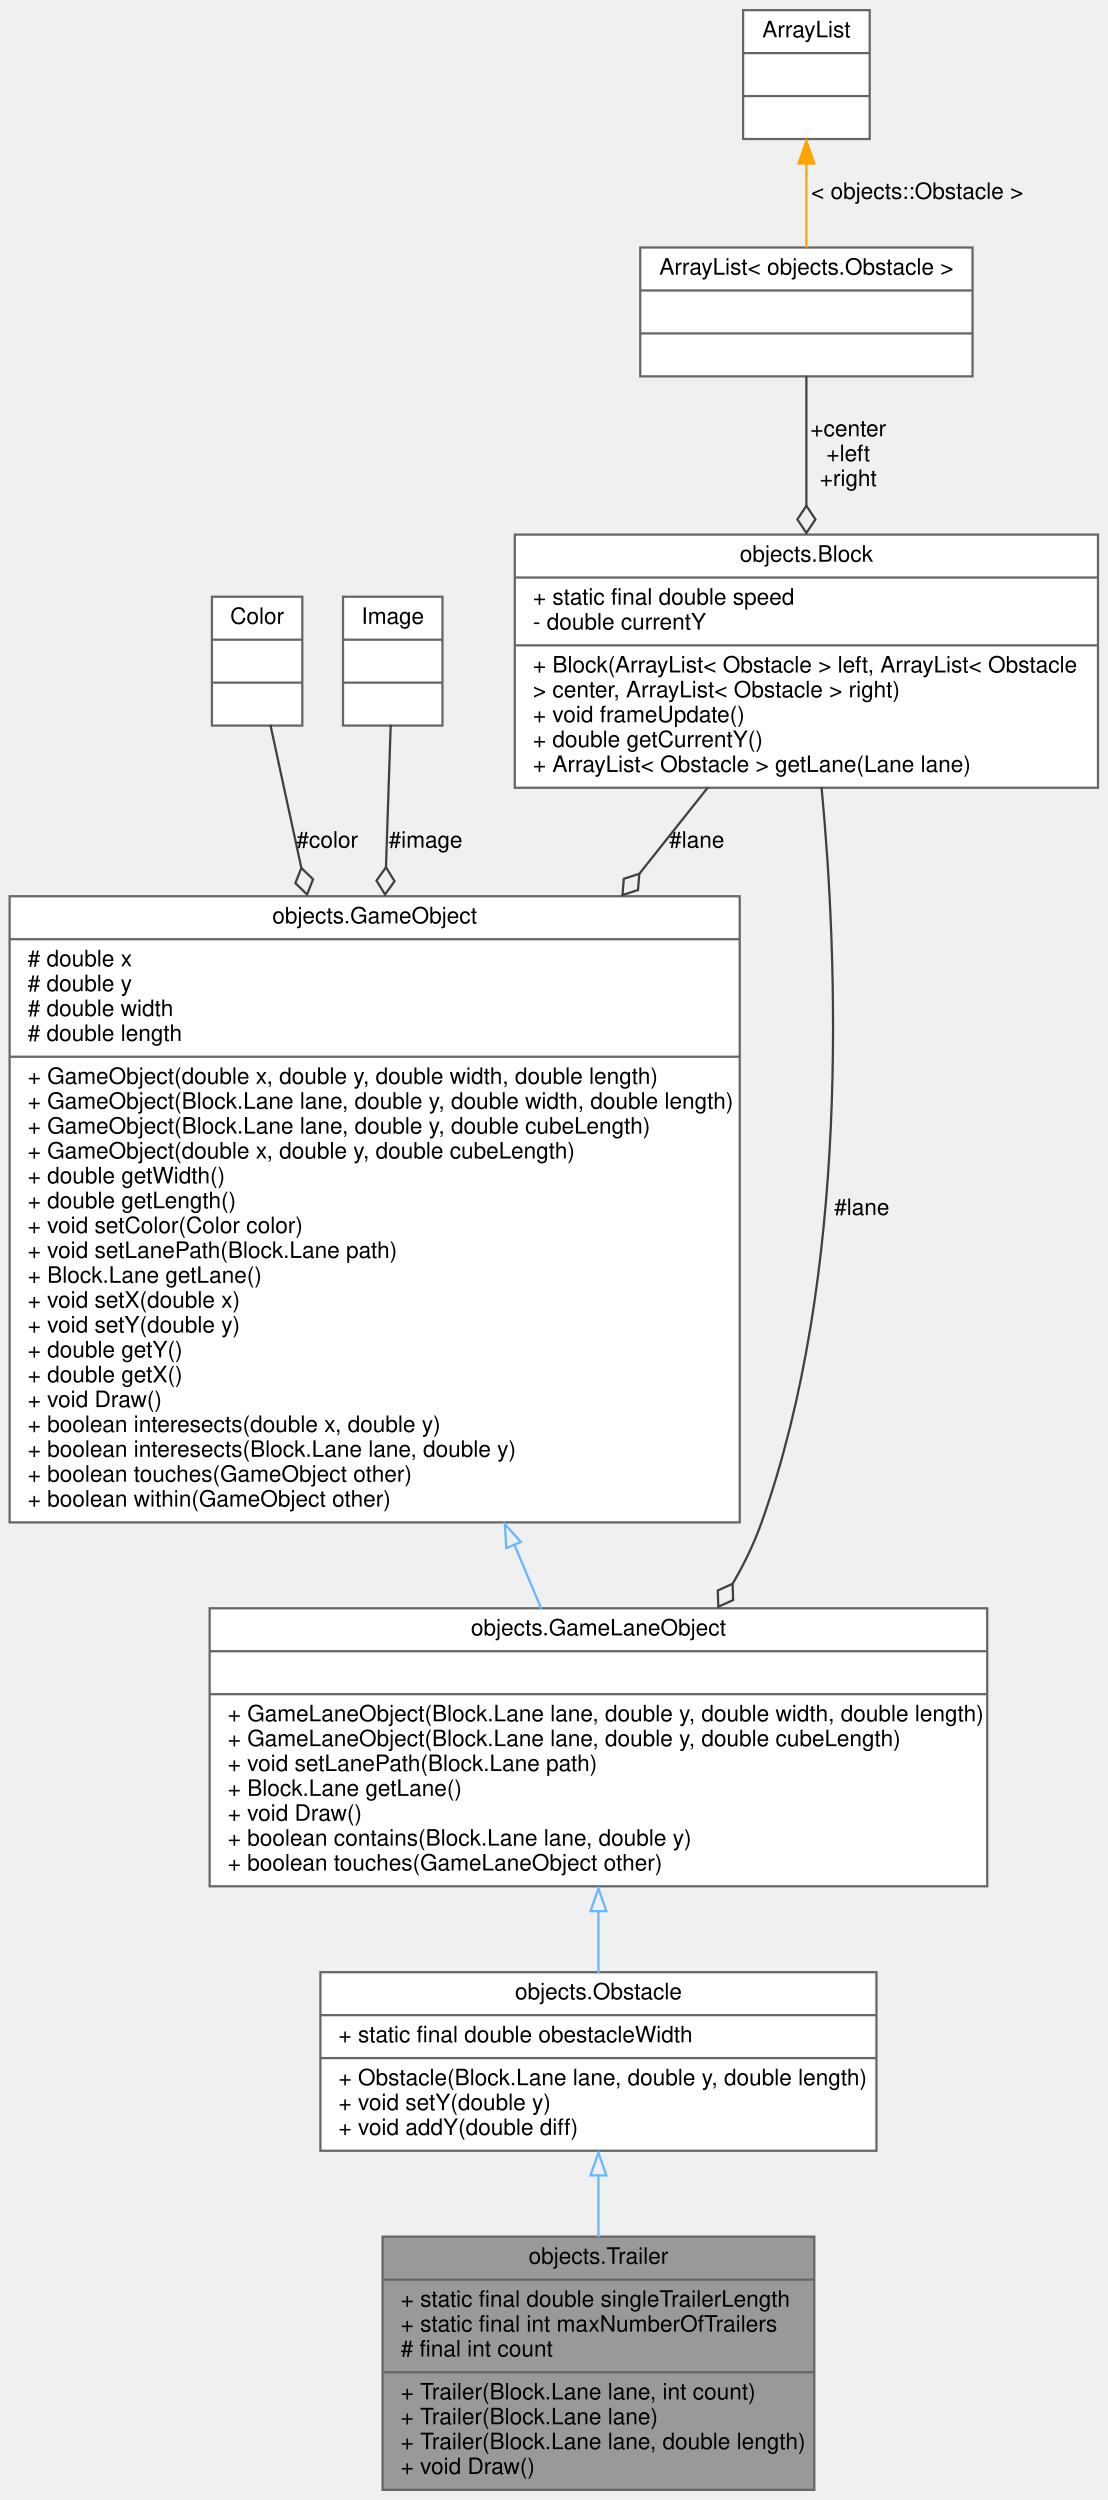
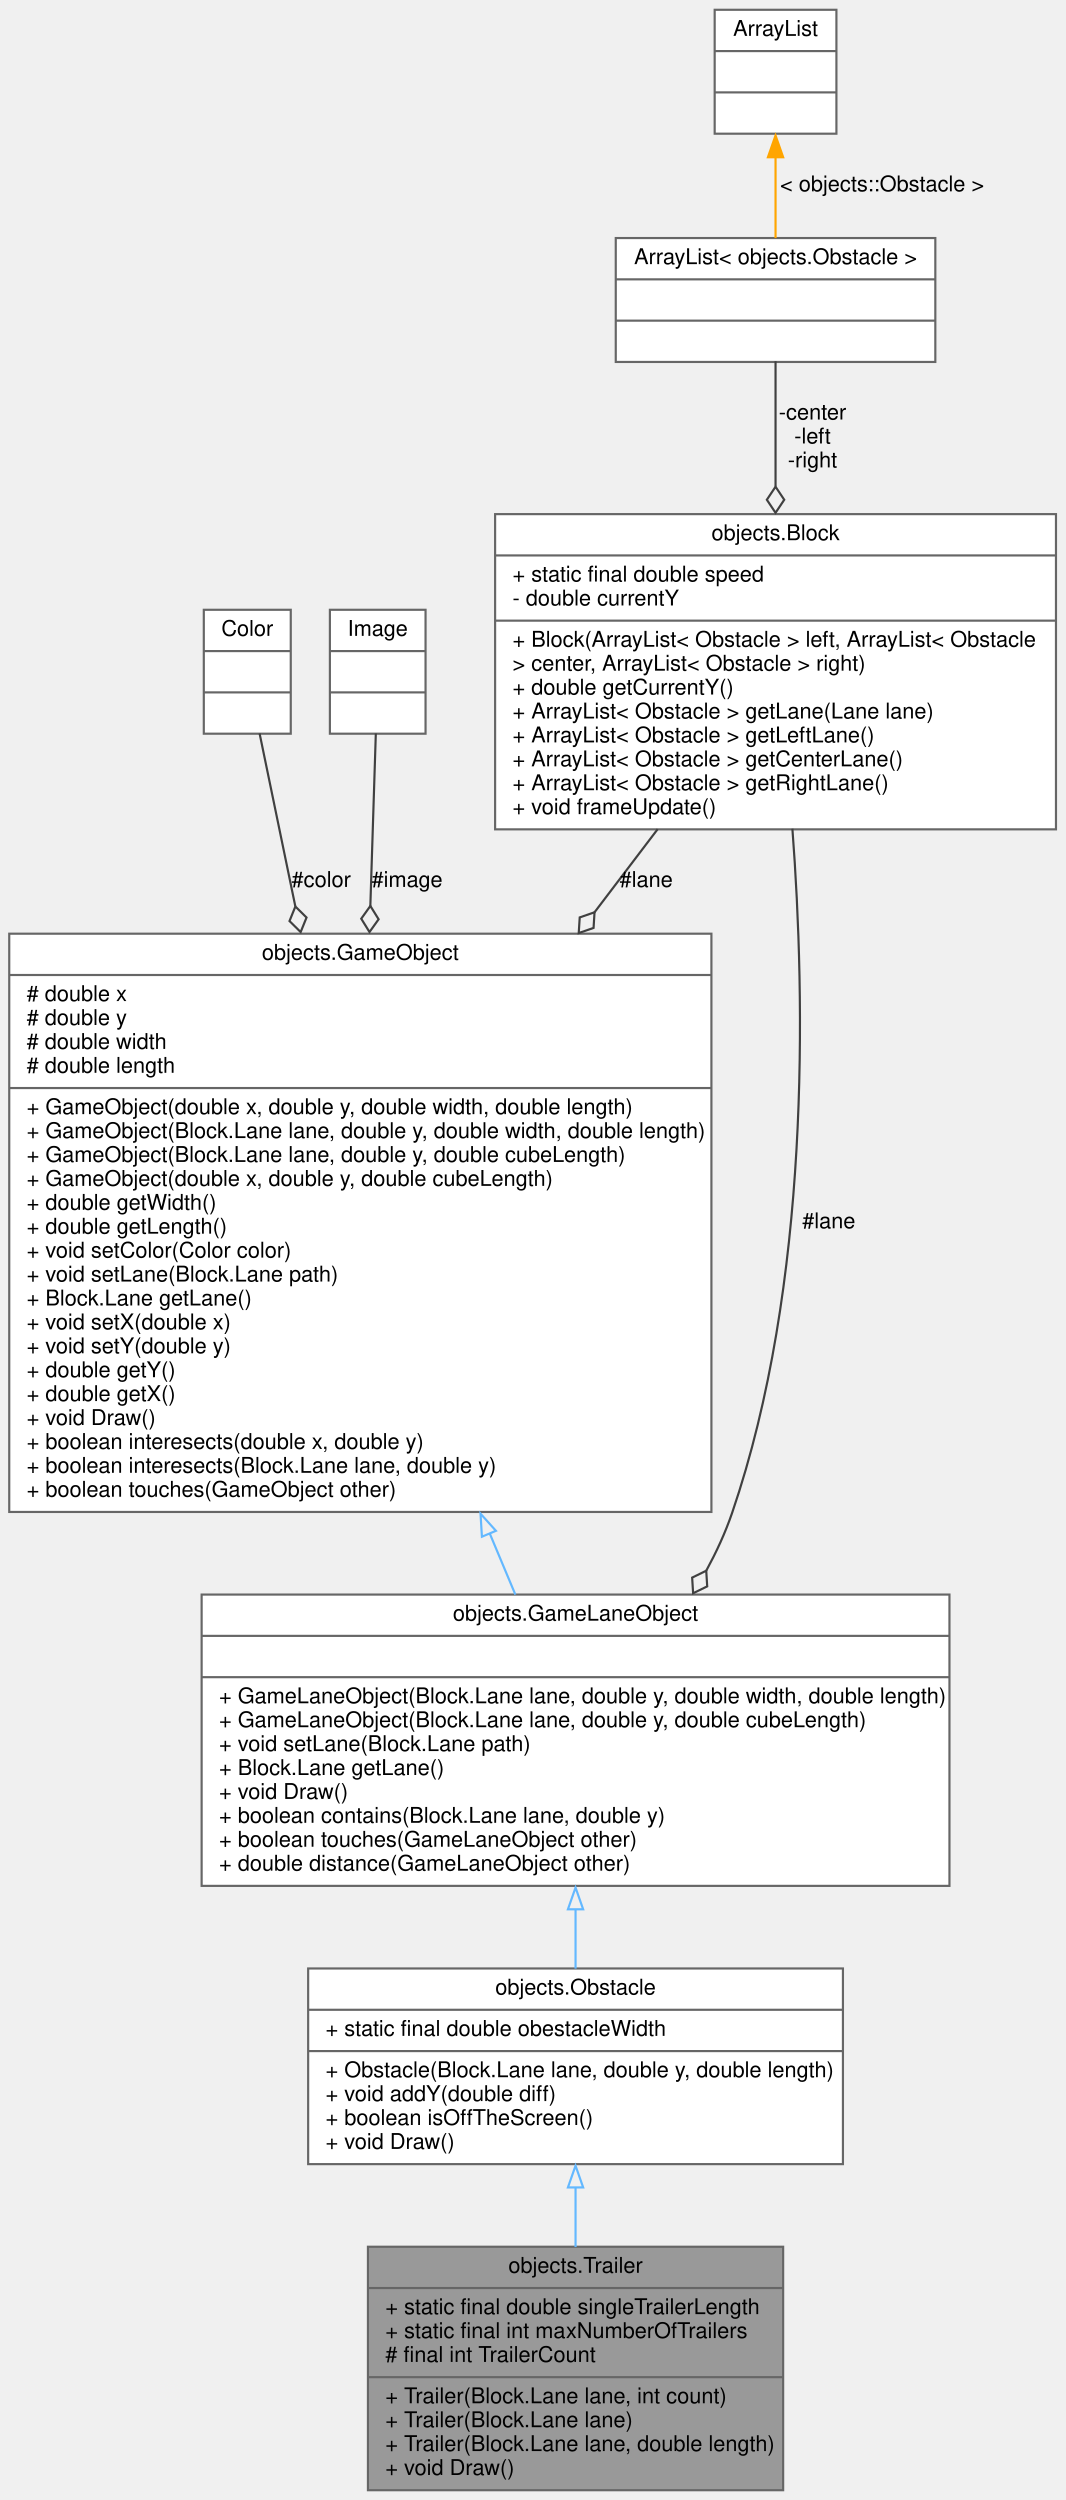
- <svg xmlns="http://www.w3.org/2000/svg" xmlns:xlink="http://www.w3.org/1999/xlink" width="490pt" height="1106pt" viewBox="0.00 0.00 489.50 1106.00">
-   <g id="graph0" class="graph" transform="scale(1 1) rotate(0) translate(4 1102)">
+ <svg xmlns="http://www.w3.org/2000/svg" xmlns:xlink="http://www.w3.org/1999/xlink" width="490pt" height="1150pt" viewBox="0.00 0.00 489.50 1150.00">
+   <g id="graph0" class="graph" transform="scale(1 1) rotate(0) translate(4 1146)">
    <g id="node1" class="node">
      <g id="a_node1">
        <a xlink:title=" ">
          <polygon fill="#999999" stroke="#666666" points="165,-0.5 165,-112.5 356,-112.5 356,-0.5 165,-0.5" />
          <text text-anchor="middle" x="260.5" y="-100.5" font-family="Helvetica,sans-Serif" font-size="10.00">objects.Trailer</text>
          <polyline fill="none" stroke="#666666" points="165,-93.5 356,-93.5" />
          <text text-anchor="start" x="173" y="-81.5" font-family="Helvetica,sans-Serif" font-size="10.00">+ static final double singleTrailerLength</text>
          <text text-anchor="start" x="173" y="-70.5" font-family="Helvetica,sans-Serif" font-size="10.00">+ static final int maxNumberOfTrailers</text>
-           <text text-anchor="start" x="173" y="-59.5" font-family="Helvetica,sans-Serif" font-size="10.00"># final int count</text>
+           <text text-anchor="start" x="173" y="-59.5" font-family="Helvetica,sans-Serif" font-size="10.00"># final int TrailerCount</text>
          <polyline fill="none" stroke="#666666" points="165,-52.5 356,-52.5" />
          <text text-anchor="start" x="173" y="-40.5" font-family="Helvetica,sans-Serif" font-size="10.00">+ Trailer(Block.Lane lane, int count)</text>
          <text text-anchor="start" x="173" y="-29.5" font-family="Helvetica,sans-Serif" font-size="10.00">+ Trailer(Block.Lane lane)</text>
          <text text-anchor="start" x="173" y="-18.5" font-family="Helvetica,sans-Serif" font-size="10.00">+ Trailer(Block.Lane lane, double length)</text>
          <text text-anchor="start" x="173" y="-7.5" font-family="Helvetica,sans-Serif" font-size="10.00">+ void Draw()</text>
        </a>
      </g>
    </g>
    <g id="node2" class="node">
      <g id="a_node2">
        <a xlink:href="classobjects_1_1Obstacle.html" target="_top" xlink:title=" ">
-           <polygon fill="white" stroke="#666666" points="137.5,-150.5 137.5,-229.5 383.5,-229.5 383.5,-150.5 137.5,-150.5" />
-           <text text-anchor="middle" x="260.5" y="-217.5" font-family="Helvetica,sans-Serif" font-size="10.00">objects.Obstacle</text>
-           <polyline fill="none" stroke="#666666" points="137.5,-210.5 383.5,-210.5" />
-           <text text-anchor="start" x="145.5" y="-198.5" font-family="Helvetica,sans-Serif" font-size="10.00">+ static final double obestacleWidth</text>
-           <polyline fill="none" stroke="#666666" points="137.5,-191.5 383.5,-191.5" />
-           <text text-anchor="start" x="145.5" y="-179.5" font-family="Helvetica,sans-Serif" font-size="10.00">+ Obstacle(Block.Lane lane, double y, double length)</text>
-           <text text-anchor="start" x="145.5" y="-168.5" font-family="Helvetica,sans-Serif" font-size="10.00">+ void setY(double y)</text>
-           <text text-anchor="start" x="145.5" y="-157.5" font-family="Helvetica,sans-Serif" font-size="10.00">+ void addY(double diff)</text>
+           <polygon fill="white" stroke="#666666" points="137.5,-150.5 137.5,-240.5 383.5,-240.5 383.5,-150.5 137.5,-150.5" />
+           <text text-anchor="middle" x="260.5" y="-228.5" font-family="Helvetica,sans-Serif" font-size="10.00">objects.Obstacle</text>
+           <polyline fill="none" stroke="#666666" points="137.5,-221.5 383.5,-221.5" />
+           <text text-anchor="start" x="145.5" y="-209.5" font-family="Helvetica,sans-Serif" font-size="10.00">+ static final double obestacleWidth</text>
+           <polyline fill="none" stroke="#666666" points="137.5,-202.5 383.5,-202.5" />
+           <text text-anchor="start" x="145.5" y="-190.5" font-family="Helvetica,sans-Serif" font-size="10.00">+ Obstacle(Block.Lane lane, double y, double length)</text>
+           <text text-anchor="start" x="145.5" y="-179.5" font-family="Helvetica,sans-Serif" font-size="10.00">+ void addY(double diff)</text>
+           <text text-anchor="start" x="145.5" y="-168.5" font-family="Helvetica,sans-Serif" font-size="10.00">+ boolean isOffTheScreen()</text>
+           <text text-anchor="start" x="145.5" y="-157.5" font-family="Helvetica,sans-Serif" font-size="10.00">+ void Draw()</text>
        </a>
      </g>
    </g>
    <g id="edge1" class="edge">
-       <path fill="none" stroke="#63b8ff" d="M260.5,-139.9C260.5,-130.9 260.5,-121.46 260.5,-112.31" />
-       <polygon fill="none" stroke="#63b8ff" points="257,-139.61 260.5,-149.61 264,-139.61 257,-139.61" />
+       <path fill="none" stroke="#63b8ff" d="M260.5,-139.92C260.5,-130.85 260.5,-121.44 260.5,-112.36" />
+       <polygon fill="none" stroke="#63b8ff" points="257,-139.78 260.5,-149.78 264,-139.78 257,-139.78" />
    </g>
    <g id="node3" class="node">
      <g id="a_node3">
        <a xlink:href="classobjects_1_1GameLaneObject.html" target="_top" xlink:title=" ">
-           <polygon fill="white" stroke="#666666" points="88.5,-267.5 88.5,-390.5 432.5,-390.5 432.5,-267.5 88.5,-267.5" />
-           <text text-anchor="middle" x="260.5" y="-378.5" font-family="Helvetica,sans-Serif" font-size="10.00">objects.GameLaneObject</text>
-           <polyline fill="none" stroke="#666666" points="88.5,-371.5 432.5,-371.5" />
-           <text text-anchor="middle" x="260.5" y="-359.5" font-family="Helvetica,sans-Serif" font-size="10.00"> </text>
-           <polyline fill="none" stroke="#666666" points="88.5,-352.5 432.5,-352.5" />
-           <text text-anchor="start" x="96.5" y="-340.5" font-family="Helvetica,sans-Serif" font-size="10.00">+ GameLaneObject(Block.Lane lane, double y, double width, double length)</text>
-           <text text-anchor="start" x="96.5" y="-329.5" font-family="Helvetica,sans-Serif" font-size="10.00">+ GameLaneObject(Block.Lane lane, double y, double cubeLength)</text>
-           <text text-anchor="start" x="96.5" y="-318.5" font-family="Helvetica,sans-Serif" font-size="10.00">+ void setLanePath(Block.Lane path)</text>
-           <text text-anchor="start" x="96.5" y="-307.5" font-family="Helvetica,sans-Serif" font-size="10.00">+ Block.Lane getLane()</text>
-           <text text-anchor="start" x="96.5" y="-296.5" font-family="Helvetica,sans-Serif" font-size="10.00">+ void Draw()</text>
-           <text text-anchor="start" x="96.5" y="-285.5" font-family="Helvetica,sans-Serif" font-size="10.00">+ boolean contains(Block.Lane lane, double y)</text>
-           <text text-anchor="start" x="96.5" y="-274.5" font-family="Helvetica,sans-Serif" font-size="10.00">+ boolean touches(GameLaneObject other)</text>
+           <polygon fill="white" stroke="#666666" points="88.5,-278.5 88.5,-412.5 432.5,-412.5 432.5,-278.5 88.5,-278.5" />
+           <text text-anchor="middle" x="260.5" y="-400.5" font-family="Helvetica,sans-Serif" font-size="10.00">objects.GameLaneObject</text>
+           <polyline fill="none" stroke="#666666" points="88.5,-393.5 432.5,-393.5" />
+           <text text-anchor="middle" x="260.5" y="-381.5" font-family="Helvetica,sans-Serif" font-size="10.00"> </text>
+           <polyline fill="none" stroke="#666666" points="88.5,-374.5 432.5,-374.5" />
+           <text text-anchor="start" x="96.5" y="-362.5" font-family="Helvetica,sans-Serif" font-size="10.00">+ GameLaneObject(Block.Lane lane, double y, double width, double length)</text>
+           <text text-anchor="start" x="96.5" y="-351.5" font-family="Helvetica,sans-Serif" font-size="10.00">+ GameLaneObject(Block.Lane lane, double y, double cubeLength)</text>
+           <text text-anchor="start" x="96.5" y="-340.5" font-family="Helvetica,sans-Serif" font-size="10.00">+ void setLane(Block.Lane path)</text>
+           <text text-anchor="start" x="96.5" y="-329.5" font-family="Helvetica,sans-Serif" font-size="10.00">+ Block.Lane getLane()</text>
+           <text text-anchor="start" x="96.5" y="-318.5" font-family="Helvetica,sans-Serif" font-size="10.00">+ void Draw()</text>
+           <text text-anchor="start" x="96.5" y="-307.5" font-family="Helvetica,sans-Serif" font-size="10.00">+ boolean contains(Block.Lane lane, double y)</text>
+           <text text-anchor="start" x="96.5" y="-296.5" font-family="Helvetica,sans-Serif" font-size="10.00">+ boolean touches(GameLaneObject other)</text>
+           <text text-anchor="start" x="96.5" y="-285.5" font-family="Helvetica,sans-Serif" font-size="10.00">+ double distance(GameLaneObject other)</text>
        </a>
      </g>
    </g>
    <g id="edge2" class="edge">
-       <path fill="none" stroke="#63b8ff" d="M260.5,-256.76C260.5,-247.23 260.5,-237.77 260.5,-229.12" />
-       <polygon fill="none" stroke="#63b8ff" points="257,-256.51 260.5,-266.51 264,-256.51 257,-256.51" />
+       <path fill="none" stroke="#63b8ff" d="M260.5,-267.73C260.5,-258.37 260.5,-249.06 260.5,-240.41" />
+       <polygon fill="none" stroke="#63b8ff" points="257,-267.72 260.5,-277.72 264,-267.72 257,-267.72" />
    </g>
    <g id="node4" class="node">
      <g id="a_node4">
        <a xlink:href="classobjects_1_1GameObject.html" target="_top" xlink:title=" ">
-           <polygon fill="white" stroke="#666666" points="0,-428.5 0,-705.5 323,-705.5 323,-428.5 0,-428.5" />
-           <text text-anchor="middle" x="161.5" y="-693.5" font-family="Helvetica,sans-Serif" font-size="10.00">objects.GameObject</text>
-           <polyline fill="none" stroke="#666666" points="0,-686.5 323,-686.5" />
-           <text text-anchor="start" x="8" y="-674.5" font-family="Helvetica,sans-Serif" font-size="10.00"># double x</text>
-           <text text-anchor="start" x="8" y="-663.5" font-family="Helvetica,sans-Serif" font-size="10.00"># double y</text>
-           <text text-anchor="start" x="8" y="-652.5" font-family="Helvetica,sans-Serif" font-size="10.00"># double width</text>
-           <text text-anchor="start" x="8" y="-641.5" font-family="Helvetica,sans-Serif" font-size="10.00"># double length</text>
-           <polyline fill="none" stroke="#666666" points="0,-634.5 323,-634.5" />
-           <text text-anchor="start" x="8" y="-622.5" font-family="Helvetica,sans-Serif" font-size="10.00">+ GameObject(double x, double y, double width, double length)</text>
-           <text text-anchor="start" x="8" y="-611.5" font-family="Helvetica,sans-Serif" font-size="10.00">+ GameObject(Block.Lane lane, double y, double width, double length)</text>
-           <text text-anchor="start" x="8" y="-600.5" font-family="Helvetica,sans-Serif" font-size="10.00">+ GameObject(Block.Lane lane, double y, double cubeLength)</text>
-           <text text-anchor="start" x="8" y="-589.5" font-family="Helvetica,sans-Serif" font-size="10.00">+ GameObject(double x, double y, double cubeLength)</text>
-           <text text-anchor="start" x="8" y="-578.5" font-family="Helvetica,sans-Serif" font-size="10.00">+ double getWidth()</text>
-           <text text-anchor="start" x="8" y="-567.5" font-family="Helvetica,sans-Serif" font-size="10.00">+ double getLength()</text>
-           <text text-anchor="start" x="8" y="-556.5" font-family="Helvetica,sans-Serif" font-size="10.00">+ void setColor(Color color)</text>
-           <text text-anchor="start" x="8" y="-545.5" font-family="Helvetica,sans-Serif" font-size="10.00">+ void setLanePath(Block.Lane path)</text>
-           <text text-anchor="start" x="8" y="-534.5" font-family="Helvetica,sans-Serif" font-size="10.00">+ Block.Lane getLane()</text>
-           <text text-anchor="start" x="8" y="-523.5" font-family="Helvetica,sans-Serif" font-size="10.00">+ void setX(double x)</text>
-           <text text-anchor="start" x="8" y="-512.5" font-family="Helvetica,sans-Serif" font-size="10.00">+ void setY(double y)</text>
-           <text text-anchor="start" x="8" y="-501.5" font-family="Helvetica,sans-Serif" font-size="10.00">+ double getY()</text>
-           <text text-anchor="start" x="8" y="-490.5" font-family="Helvetica,sans-Serif" font-size="10.00">+ double getX()</text>
-           <text text-anchor="start" x="8" y="-479.5" font-family="Helvetica,sans-Serif" font-size="10.00">+ void Draw()</text>
-           <text text-anchor="start" x="8" y="-468.5" font-family="Helvetica,sans-Serif" font-size="10.00">+ boolean interesects(double x, double y)</text>
-           <text text-anchor="start" x="8" y="-457.5" font-family="Helvetica,sans-Serif" font-size="10.00">+ boolean interesects(Block.Lane lane, double y)</text>
-           <text text-anchor="start" x="8" y="-446.5" font-family="Helvetica,sans-Serif" font-size="10.00">+ boolean touches(GameObject other)</text>
-           <text text-anchor="start" x="8" y="-435.5" font-family="Helvetica,sans-Serif" font-size="10.00">+ boolean within(GameObject other)</text>
+           <polygon fill="white" stroke="#666666" points="0,-450.5 0,-716.5 323,-716.5 323,-450.5 0,-450.5" />
+           <text text-anchor="middle" x="161.5" y="-704.5" font-family="Helvetica,sans-Serif" font-size="10.00">objects.GameObject</text>
+           <polyline fill="none" stroke="#666666" points="0,-697.5 323,-697.5" />
+           <text text-anchor="start" x="8" y="-685.5" font-family="Helvetica,sans-Serif" font-size="10.00"># double x</text>
+           <text text-anchor="start" x="8" y="-674.5" font-family="Helvetica,sans-Serif" font-size="10.00"># double y</text>
+           <text text-anchor="start" x="8" y="-663.5" font-family="Helvetica,sans-Serif" font-size="10.00"># double width</text>
+           <text text-anchor="start" x="8" y="-652.5" font-family="Helvetica,sans-Serif" font-size="10.00"># double length</text>
+           <polyline fill="none" stroke="#666666" points="0,-645.5 323,-645.5" />
+           <text text-anchor="start" x="8" y="-633.5" font-family="Helvetica,sans-Serif" font-size="10.00">+ GameObject(double x, double y, double width, double length)</text>
+           <text text-anchor="start" x="8" y="-622.5" font-family="Helvetica,sans-Serif" font-size="10.00">+ GameObject(Block.Lane lane, double y, double width, double length)</text>
+           <text text-anchor="start" x="8" y="-611.5" font-family="Helvetica,sans-Serif" font-size="10.00">+ GameObject(Block.Lane lane, double y, double cubeLength)</text>
+           <text text-anchor="start" x="8" y="-600.5" font-family="Helvetica,sans-Serif" font-size="10.00">+ GameObject(double x, double y, double cubeLength)</text>
+           <text text-anchor="start" x="8" y="-589.5" font-family="Helvetica,sans-Serif" font-size="10.00">+ double getWidth()</text>
+           <text text-anchor="start" x="8" y="-578.5" font-family="Helvetica,sans-Serif" font-size="10.00">+ double getLength()</text>
+           <text text-anchor="start" x="8" y="-567.5" font-family="Helvetica,sans-Serif" font-size="10.00">+ void setColor(Color color)</text>
+           <text text-anchor="start" x="8" y="-556.5" font-family="Helvetica,sans-Serif" font-size="10.00">+ void setLane(Block.Lane path)</text>
+           <text text-anchor="start" x="8" y="-545.5" font-family="Helvetica,sans-Serif" font-size="10.00">+ Block.Lane getLane()</text>
+           <text text-anchor="start" x="8" y="-534.5" font-family="Helvetica,sans-Serif" font-size="10.00">+ void setX(double x)</text>
+           <text text-anchor="start" x="8" y="-523.5" font-family="Helvetica,sans-Serif" font-size="10.00">+ void setY(double y)</text>
+           <text text-anchor="start" x="8" y="-512.5" font-family="Helvetica,sans-Serif" font-size="10.00">+ double getY()</text>
+           <text text-anchor="start" x="8" y="-501.5" font-family="Helvetica,sans-Serif" font-size="10.00">+ double getX()</text>
+           <text text-anchor="start" x="8" y="-490.5" font-family="Helvetica,sans-Serif" font-size="10.00">+ void Draw()</text>
+           <text text-anchor="start" x="8" y="-479.5" font-family="Helvetica,sans-Serif" font-size="10.00">+ boolean interesects(double x, double y)</text>
+           <text text-anchor="start" x="8" y="-468.5" font-family="Helvetica,sans-Serif" font-size="10.00">+ boolean interesects(Block.Lane lane, double y)</text>
+           <text text-anchor="start" x="8" y="-457.5" font-family="Helvetica,sans-Serif" font-size="10.00">+ boolean touches(GameObject other)</text>
        </a>
      </g>
    </g>
    <g id="edge3" class="edge">
-       <path fill="none" stroke="#63b8ff" d="M223.27,-418.75C227.41,-408.88 231.43,-399.29 235.21,-390.3" />
-       <polygon fill="none" stroke="#63b8ff" points="219.73,-417.14 219.09,-427.72 226.18,-419.85 219.73,-417.14" />
+       <path fill="none" stroke="#63b8ff" d="M220.92,-440.86C225.02,-431.08 229.03,-421.52 232.82,-412.48" />
+       <polygon fill="none" stroke="#63b8ff" points="217.43,-439.12 216.79,-449.7 223.88,-441.83 217.43,-439.12" />
    </g>
    <g id="node5" class="node">
      <g id="a_node5">
        <a xlink:title=" ">
-           <polygon fill="white" stroke="#666666" points="89.5,-781 89.5,-838 129.5,-838 129.5,-781 89.5,-781" />
-           <text text-anchor="middle" x="109.5" y="-826" font-family="Helvetica,sans-Serif" font-size="10.00">Color</text>
-           <polyline fill="none" stroke="#666666" points="89.5,-819 129.5,-819" />
-           <text text-anchor="middle" x="109.5" y="-807" font-family="Helvetica,sans-Serif" font-size="10.00"> </text>
-           <polyline fill="none" stroke="#666666" points="89.5,-800 129.5,-800" />
-           <text text-anchor="middle" x="109.5" y="-788" font-family="Helvetica,sans-Serif" font-size="10.00"> </text>
+           <polygon fill="white" stroke="#666666" points="89.5,-808.5 89.5,-865.5 129.5,-865.5 129.5,-808.5 89.5,-808.5" />
+           <text text-anchor="middle" x="109.5" y="-853.5" font-family="Helvetica,sans-Serif" font-size="10.00">Color</text>
+           <polyline fill="none" stroke="#666666" points="89.5,-846.5 129.5,-846.5" />
+           <text text-anchor="middle" x="109.5" y="-834.5" font-family="Helvetica,sans-Serif" font-size="10.00"> </text>
+           <polyline fill="none" stroke="#666666" points="89.5,-827.5 129.5,-827.5" />
+           <text text-anchor="middle" x="109.5" y="-815.5" font-family="Helvetica,sans-Serif" font-size="10.00"> </text>
        </a>
      </g>
    </g>
    <g id="edge4" class="edge">
-       <path fill="none" stroke="#404040" d="M115.36,-781.38C118.94,-764.83 123.83,-742.21 129.1,-717.87" />
-       <polygon fill="none" stroke="#404040" points="129.07,-718.01 126.42,-711.3 131.6,-706.28 134.24,-712.99 129.07,-718.01" />
-       <text text-anchor="middle" x="140.5" y="-727" font-family="Helvetica,sans-Serif" font-size="10.00"> #color</text>
+       <path fill="none" stroke="#404040" d="M115.16,-808.61C119.32,-788.52 125.31,-759.54 131.61,-729.04" />
+       <polygon fill="none" stroke="#404040" points="131.62,-729.01 128.92,-722.32 134.05,-717.25 136.75,-723.94 131.62,-729.01" />
+       <text text-anchor="middle" x="143.5" y="-738" font-family="Helvetica,sans-Serif" font-size="10.00"> #color</text>
    </g>
    <g id="node6" class="node">
      <g id="a_node6">
        <a xlink:title=" ">
-           <polygon fill="white" stroke="#666666" points="147.5,-781 147.5,-838 191.5,-838 191.5,-781 147.5,-781" />
-           <text text-anchor="middle" x="169.5" y="-826" font-family="Helvetica,sans-Serif" font-size="10.00">Image</text>
-           <polyline fill="none" stroke="#666666" points="147.5,-819 191.5,-819" />
-           <text text-anchor="middle" x="169.5" y="-807" font-family="Helvetica,sans-Serif" font-size="10.00"> </text>
-           <polyline fill="none" stroke="#666666" points="147.5,-800 191.5,-800" />
-           <text text-anchor="middle" x="169.5" y="-788" font-family="Helvetica,sans-Serif" font-size="10.00"> </text>
+           <polygon fill="white" stroke="#666666" points="147.5,-808.5 147.5,-865.5 191.5,-865.5 191.5,-808.5 147.5,-808.5" />
+           <text text-anchor="middle" x="169.5" y="-853.5" font-family="Helvetica,sans-Serif" font-size="10.00">Image</text>
+           <polyline fill="none" stroke="#666666" points="147.5,-846.5 191.5,-846.5" />
+           <text text-anchor="middle" x="169.5" y="-834.5" font-family="Helvetica,sans-Serif" font-size="10.00"> </text>
+           <polyline fill="none" stroke="#666666" points="147.5,-827.5 191.5,-827.5" />
+           <text text-anchor="middle" x="169.5" y="-815.5" font-family="Helvetica,sans-Serif" font-size="10.00"> </text>
        </a>
      </g>
    </g>
    <g id="edge5" class="edge">
-       <path fill="none" stroke="#404040" d="M168.6,-781.38C168.05,-764.9 167.3,-742.42 166.5,-718.2" />
-       <polygon fill="none" stroke="#404040" points="166.5,-718.29 162.3,-712.43 166.1,-706.3 170.3,-712.16 166.5,-718.29" />
-       <text text-anchor="middle" x="184" y="-727" font-family="Helvetica,sans-Serif" font-size="10.00"> #image</text>
+       <path fill="none" stroke="#404040" d="M168.63,-808.61C167.99,-788.52 167.07,-759.54 166.1,-729.04" />
+       <polygon fill="none" stroke="#404040" points="166.11,-729.27 161.92,-723.4 165.72,-717.27 169.91,-723.14 166.11,-729.27" />
+       <text text-anchor="middle" x="183" y="-738" font-family="Helvetica,sans-Serif" font-size="10.00"> #image</text>
    </g>
    <g id="node7" class="node">
      <g id="a_node7">
        <a xlink:href="classobjects_1_1Block.html" target="_top" xlink:title=" ">
-           <polygon fill="white" stroke="#666666" points="223.5,-753.5 223.5,-865.5 481.5,-865.5 481.5,-753.5 223.5,-753.5" />
-           <text text-anchor="middle" x="352.5" y="-853.5" font-family="Helvetica,sans-Serif" font-size="10.00">objects.Block</text>
-           <polyline fill="none" stroke="#666666" points="223.5,-846.5 481.5,-846.5" />
-           <text text-anchor="start" x="231.5" y="-834.5" font-family="Helvetica,sans-Serif" font-size="10.00">+ static final double speed</text>
-           <text text-anchor="start" x="231.5" y="-823.5" font-family="Helvetica,sans-Serif" font-size="10.00">- double currentY</text>
-           <polyline fill="none" stroke="#666666" points="223.5,-816.5 481.5,-816.5" />
-           <text text-anchor="start" x="231.5" y="-804.5" font-family="Helvetica,sans-Serif" font-size="10.00">+ Block(ArrayList&lt; Obstacle &gt; left, ArrayList&lt; Obstacle</text>
-           <text text-anchor="start" x="231.5" y="-793.5" font-family="Helvetica,sans-Serif" font-size="10.00"> &gt; center, ArrayList&lt; Obstacle &gt; right)</text>
-           <text text-anchor="start" x="231.5" y="-782.5" font-family="Helvetica,sans-Serif" font-size="10.00">+ void frameUpdate()</text>
-           <text text-anchor="start" x="231.5" y="-771.5" font-family="Helvetica,sans-Serif" font-size="10.00">+ double getCurrentY()</text>
-           <text text-anchor="start" x="231.5" y="-760.5" font-family="Helvetica,sans-Serif" font-size="10.00">+ ArrayList&lt; Obstacle &gt; getLane(Lane lane)</text>
+           <polygon fill="white" stroke="#666666" points="223.5,-764.5 223.5,-909.5 481.5,-909.5 481.5,-764.5 223.5,-764.5" />
+           <text text-anchor="middle" x="352.5" y="-897.5" font-family="Helvetica,sans-Serif" font-size="10.00">objects.Block</text>
+           <polyline fill="none" stroke="#666666" points="223.5,-890.5 481.5,-890.5" />
+           <text text-anchor="start" x="231.5" y="-878.5" font-family="Helvetica,sans-Serif" font-size="10.00">+ static final double speed</text>
+           <text text-anchor="start" x="231.5" y="-867.5" font-family="Helvetica,sans-Serif" font-size="10.00">- double currentY</text>
+           <polyline fill="none" stroke="#666666" points="223.5,-860.5 481.5,-860.5" />
+           <text text-anchor="start" x="231.5" y="-848.5" font-family="Helvetica,sans-Serif" font-size="10.00">+ Block(ArrayList&lt; Obstacle &gt; left, ArrayList&lt; Obstacle</text>
+           <text text-anchor="start" x="231.5" y="-837.5" font-family="Helvetica,sans-Serif" font-size="10.00"> &gt; center, ArrayList&lt; Obstacle &gt; right)</text>
+           <text text-anchor="start" x="231.5" y="-826.5" font-family="Helvetica,sans-Serif" font-size="10.00">+ double getCurrentY()</text>
+           <text text-anchor="start" x="231.5" y="-815.5" font-family="Helvetica,sans-Serif" font-size="10.00">+ ArrayList&lt; Obstacle &gt; getLane(Lane lane)</text>
+           <text text-anchor="start" x="231.5" y="-804.5" font-family="Helvetica,sans-Serif" font-size="10.00">+ ArrayList&lt; Obstacle &gt; getLeftLane()</text>
+           <text text-anchor="start" x="231.5" y="-793.5" font-family="Helvetica,sans-Serif" font-size="10.00">+ ArrayList&lt; Obstacle &gt; getCenterLane()</text>
+           <text text-anchor="start" x="231.5" y="-782.5" font-family="Helvetica,sans-Serif" font-size="10.00">+ ArrayList&lt; Obstacle &gt; getRightLane()</text>
+           <text text-anchor="start" x="231.5" y="-771.5" font-family="Helvetica,sans-Serif" font-size="10.00">+ void frameUpdate()</text>
        </a>
      </g>
    </g>
    <g id="edge9" class="edge">
-       <path fill="none" stroke="#404040" d="M359.21,-753.66C366.37,-677.95 371.89,-538.26 332.5,-428 329.27,-418.95 324.9,-410.01 319.92,-401.44" />
-       <polygon fill="none" stroke="#404040" points="319.86,-401.35 313.3,-398.38 313.52,-391.17 320.09,-394.15 319.86,-401.35" />
-       <text text-anchor="middle" x="377" y="-564.5" font-family="Helvetica,sans-Serif" font-size="10.00"> #lane</text>
+       <path fill="none" stroke="#404040" d="M360.25,-764.78C366.29,-685.61 368.46,-555.07 332.5,-450 329.42,-441 325.31,-432.07 320.61,-423.45" />
+       <polygon fill="none" stroke="#404040" points="320.62,-423.47 314.14,-420.3 314.58,-413.1 321.06,-416.27 320.62,-423.47" />
+       <text text-anchor="middle" x="377" y="-581" font-family="Helvetica,sans-Serif" font-size="10.00"> #lane</text>
    </g>
    <g id="edge6" class="edge">
-       <path fill="none" stroke="#404040" d="M308.92,-753.63C299.53,-741.8 289.18,-728.76 278.44,-715.25" />
-       <polygon fill="none" stroke="#404040" points="278.59,-715.43 271.72,-713.22 271.13,-706.04 277.99,-708.25 278.59,-715.43" />
-       <text text-anchor="middle" x="304" y="-727" font-family="Helvetica,sans-Serif" font-size="10.00"> #lane</text>
+       <path fill="none" stroke="#404040" d="M298.28,-764.6C289.05,-752.45 279.19,-739.46 269.14,-726.23" />
+       <polygon fill="none" stroke="#404040" points="269.23,-726.35 262.42,-723.99 261.97,-716.8 268.79,-719.16 269.23,-726.35" />
+       <text text-anchor="middle" x="293" y="-738" font-family="Helvetica,sans-Serif" font-size="10.00"> #lane</text>
    </g>
    <g id="node8" class="node">
      <g id="a_node8">
        <a xlink:title=" ">
-           <polygon fill="white" stroke="#666666" points="279,-935.5 279,-992.5 426,-992.5 426,-935.5 279,-935.5" />
-           <text text-anchor="middle" x="352.5" y="-980.5" font-family="Helvetica,sans-Serif" font-size="10.00">ArrayList&lt; objects.Obstacle &gt;</text>
-           <polyline fill="none" stroke="#666666" points="279,-973.5 426,-973.5" />
-           <text text-anchor="middle" x="352.5" y="-961.5" font-family="Helvetica,sans-Serif" font-size="10.00"> </text>
-           <polyline fill="none" stroke="#666666" points="279,-954.5 426,-954.5" />
-           <text text-anchor="middle" x="352.5" y="-942.5" font-family="Helvetica,sans-Serif" font-size="10.00"> </text>
+           <polygon fill="white" stroke="#666666" points="279,-979.5 279,-1036.5 426,-1036.5 426,-979.5 279,-979.5" />
+           <text text-anchor="middle" x="352.5" y="-1024.5" font-family="Helvetica,sans-Serif" font-size="10.00">ArrayList&lt; objects.Obstacle &gt;</text>
+           <polyline fill="none" stroke="#666666" points="279,-1017.5 426,-1017.5" />
+           <text text-anchor="middle" x="352.5" y="-1005.5" font-family="Helvetica,sans-Serif" font-size="10.00"> </text>
+           <polyline fill="none" stroke="#666666" points="279,-998.5 426,-998.5" />
+           <text text-anchor="middle" x="352.5" y="-986.5" font-family="Helvetica,sans-Serif" font-size="10.00"> </text>
        </a>
      </g>
    </g>
    <g id="edge7" class="edge">
-       <path fill="none" stroke="#404040" d="M352.5,-935.74C352.5,-919.64 352.5,-898.48 352.5,-878.16" />
-       <polygon fill="none" stroke="#404040" points="352.5,-878.22 348.5,-872.22 352.5,-866.22 356.5,-872.22 352.5,-878.22" />
-       <text text-anchor="middle" x="371" y="-909" font-family="Helvetica,sans-Serif" font-size="10.00"> +center</text>
-       <text text-anchor="middle" x="371" y="-898" font-family="Helvetica,sans-Serif" font-size="10.00">+left</text>
-       <text text-anchor="middle" x="371" y="-887" font-family="Helvetica,sans-Serif" font-size="10.00">+right</text>
+       <path fill="none" stroke="#404040" d="M352.5,-979.85C352.5,-964.01 352.5,-943.08 352.5,-922.17" />
+       <polygon fill="none" stroke="#404040" points="352.5,-922.11 348.5,-916.11 352.5,-910.11 356.5,-916.11 352.5,-922.11" />
+       <text text-anchor="middle" x="369.5" y="-953" font-family="Helvetica,sans-Serif" font-size="10.00"> -center</text>
+       <text text-anchor="middle" x="369.5" y="-942" font-family="Helvetica,sans-Serif" font-size="10.00">-left</text>
+       <text text-anchor="middle" x="369.5" y="-931" font-family="Helvetica,sans-Serif" font-size="10.00">-right</text>
    </g>
    <g id="node9" class="node">
      <g id="a_node9">
        <a xlink:title=" ">
-           <polygon fill="white" stroke="#666666" points="324.5,-1040.5 324.5,-1097.5 380.5,-1097.5 380.5,-1040.5 324.5,-1040.5" />
-           <text text-anchor="middle" x="352.5" y="-1085.5" font-family="Helvetica,sans-Serif" font-size="10.00">ArrayList</text>
-           <polyline fill="none" stroke="#666666" points="324.5,-1078.5 380.5,-1078.5" />
-           <text text-anchor="middle" x="352.5" y="-1066.5" font-family="Helvetica,sans-Serif" font-size="10.00"> </text>
-           <polyline fill="none" stroke="#666666" points="324.5,-1059.5 380.5,-1059.5" />
-           <text text-anchor="middle" x="352.5" y="-1047.5" font-family="Helvetica,sans-Serif" font-size="10.00"> </text>
+           <polygon fill="white" stroke="#666666" points="324.5,-1084.5 324.5,-1141.5 380.5,-1141.5 380.5,-1084.5 324.5,-1084.5" />
+           <text text-anchor="middle" x="352.5" y="-1129.5" font-family="Helvetica,sans-Serif" font-size="10.00">ArrayList</text>
+           <polyline fill="none" stroke="#666666" points="324.5,-1122.5 380.5,-1122.5" />
+           <text text-anchor="middle" x="352.5" y="-1110.5" font-family="Helvetica,sans-Serif" font-size="10.00"> </text>
+           <polyline fill="none" stroke="#666666" points="324.5,-1103.5 380.5,-1103.5" />
+           <text text-anchor="middle" x="352.5" y="-1091.5" font-family="Helvetica,sans-Serif" font-size="10.00"> </text>
        </a>
      </g>
    </g>
    <g id="edge8" class="edge">
-       <path fill="none" stroke="orange" d="M352.5,-1029.71C352.5,-1017.34 352.5,-1003.88 352.5,-992.46" />
-       <polygon fill="orange" stroke="orange" points="349,-1029.67 352.5,-1039.67 356,-1029.67 349,-1029.67" />
-       <text text-anchor="middle" x="401.5" y="-1014" font-family="Helvetica,sans-Serif" font-size="10.00"> &lt; objects::Obstacle &gt;</text>
+       <path fill="none" stroke="orange" d="M352.5,-1073.71C352.5,-1061.34 352.5,-1047.88 352.5,-1036.46" />
+       <polygon fill="orange" stroke="orange" points="349,-1073.67 352.5,-1083.67 356,-1073.67 349,-1073.67" />
+       <text text-anchor="middle" x="401.5" y="-1058" font-family="Helvetica,sans-Serif" font-size="10.00"> &lt; objects::Obstacle &gt;</text>
    </g>
  </g>
</svg>
